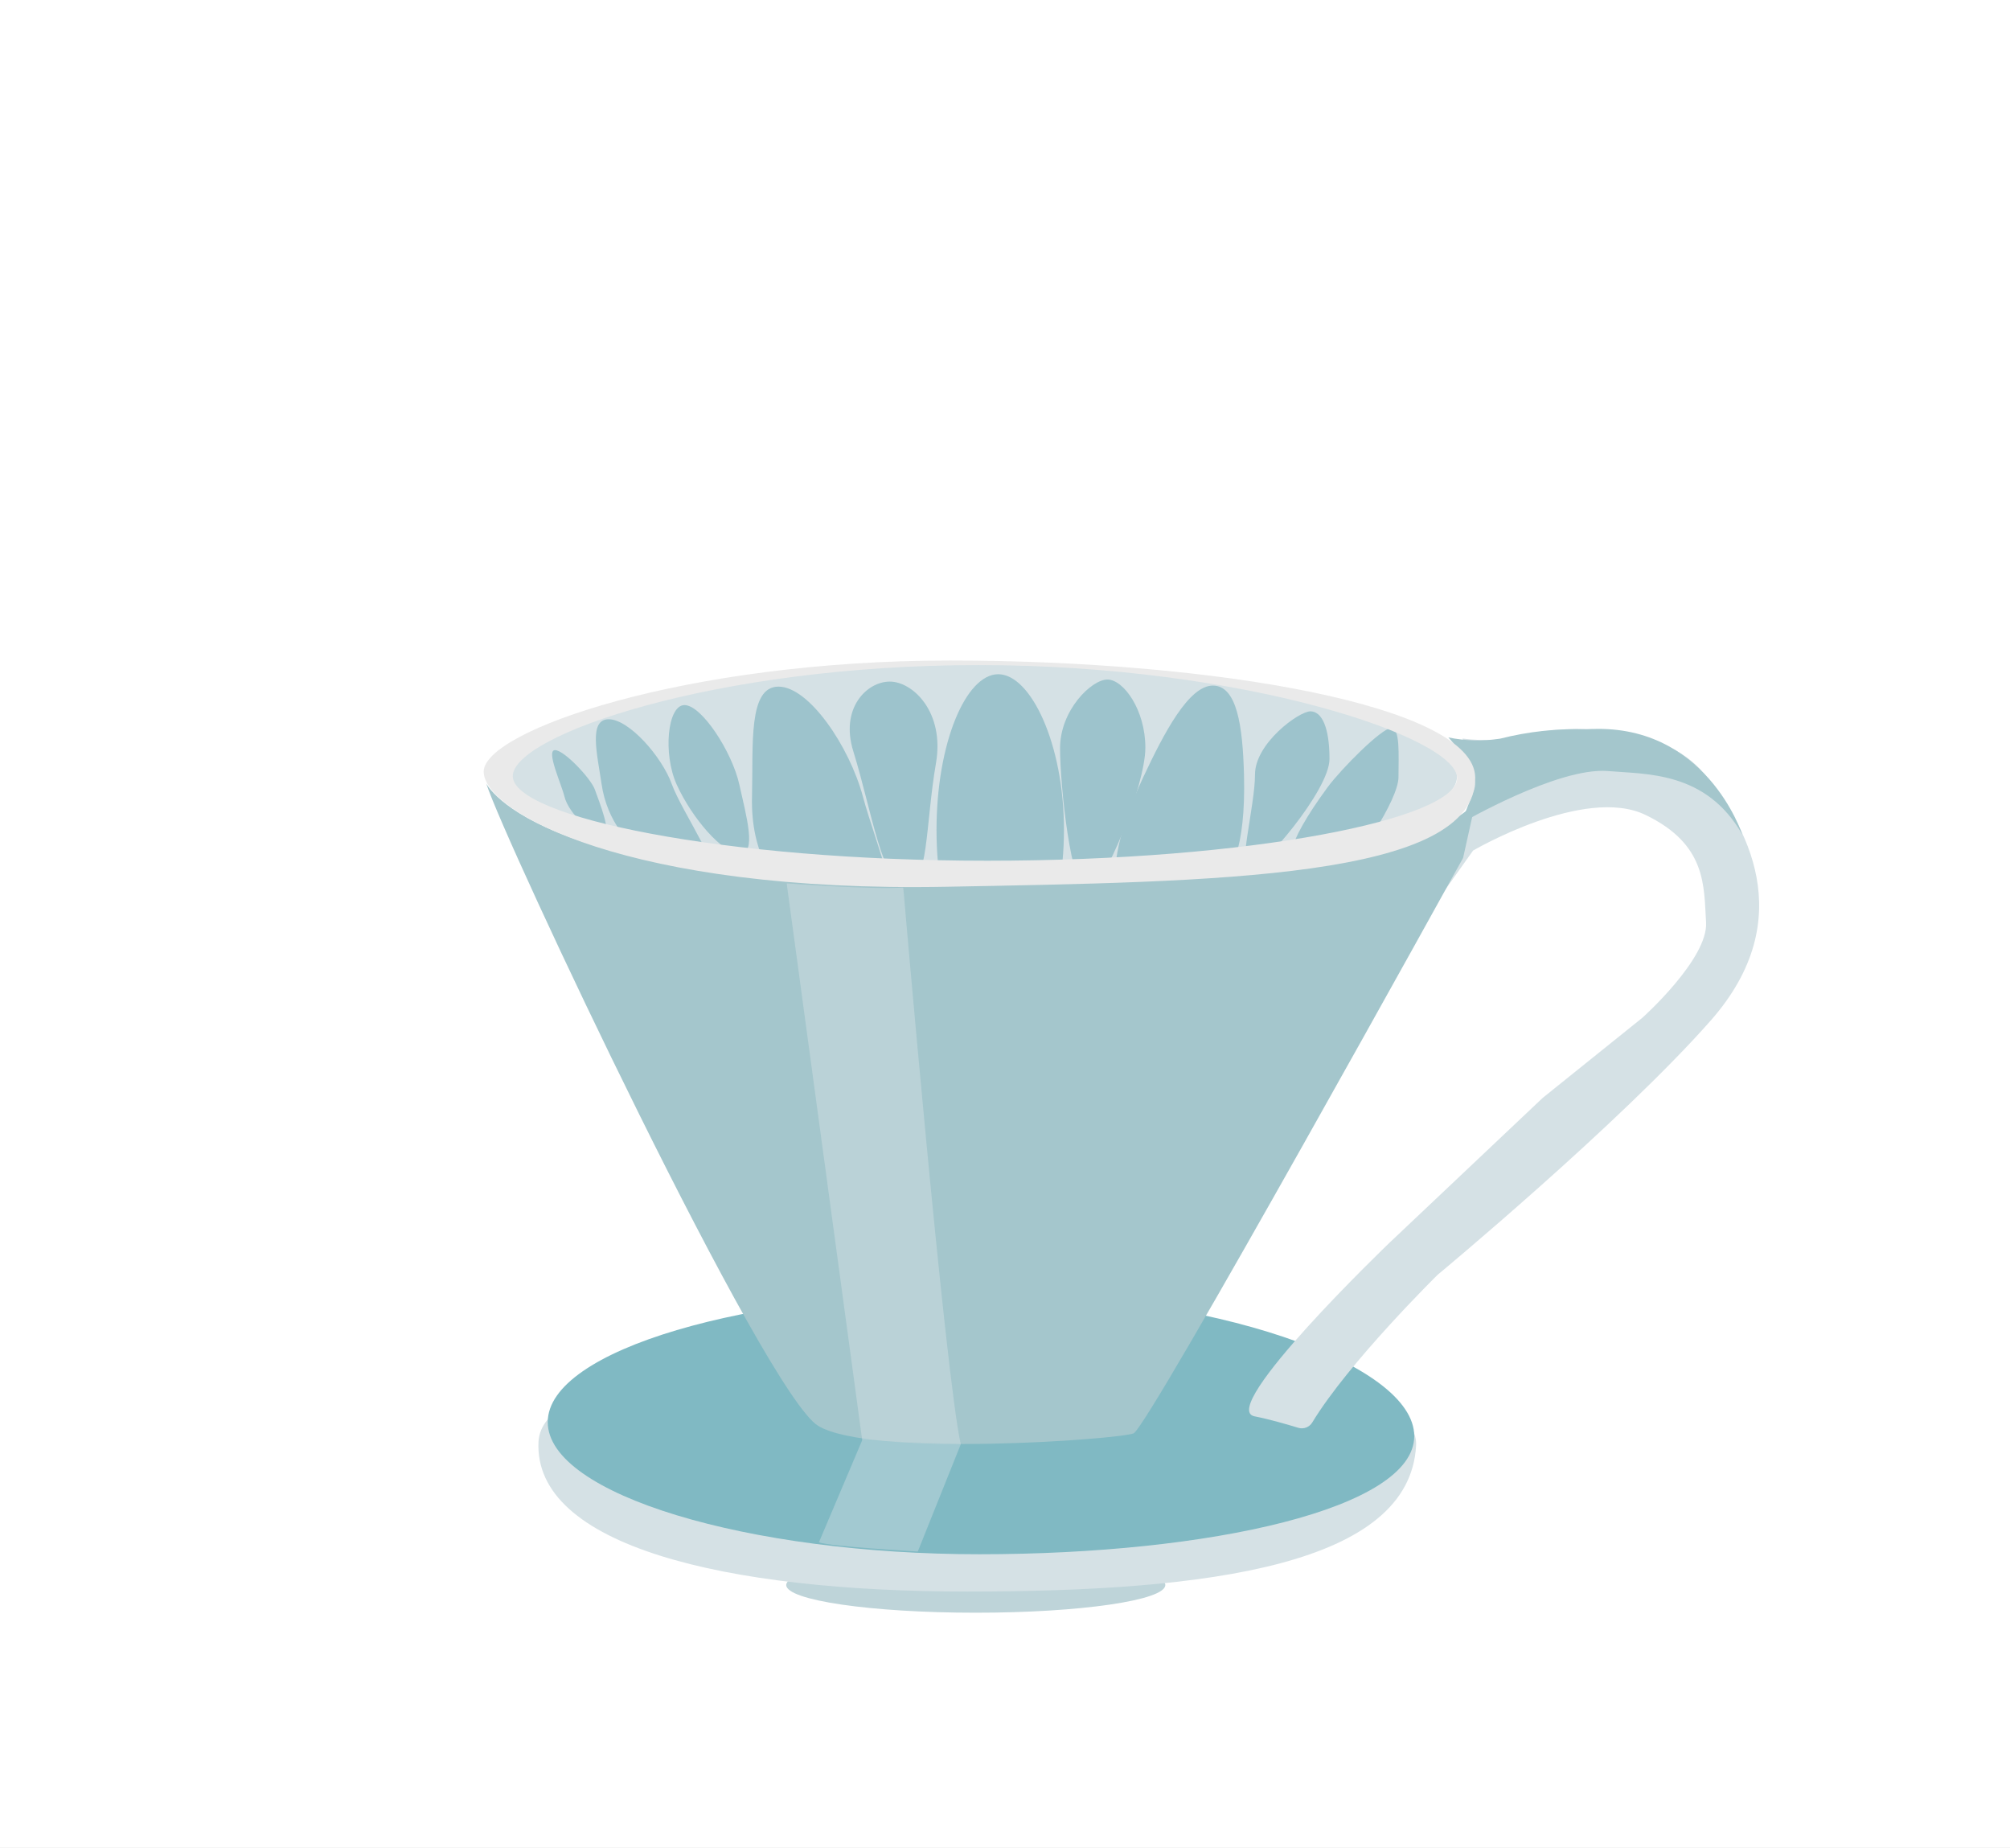
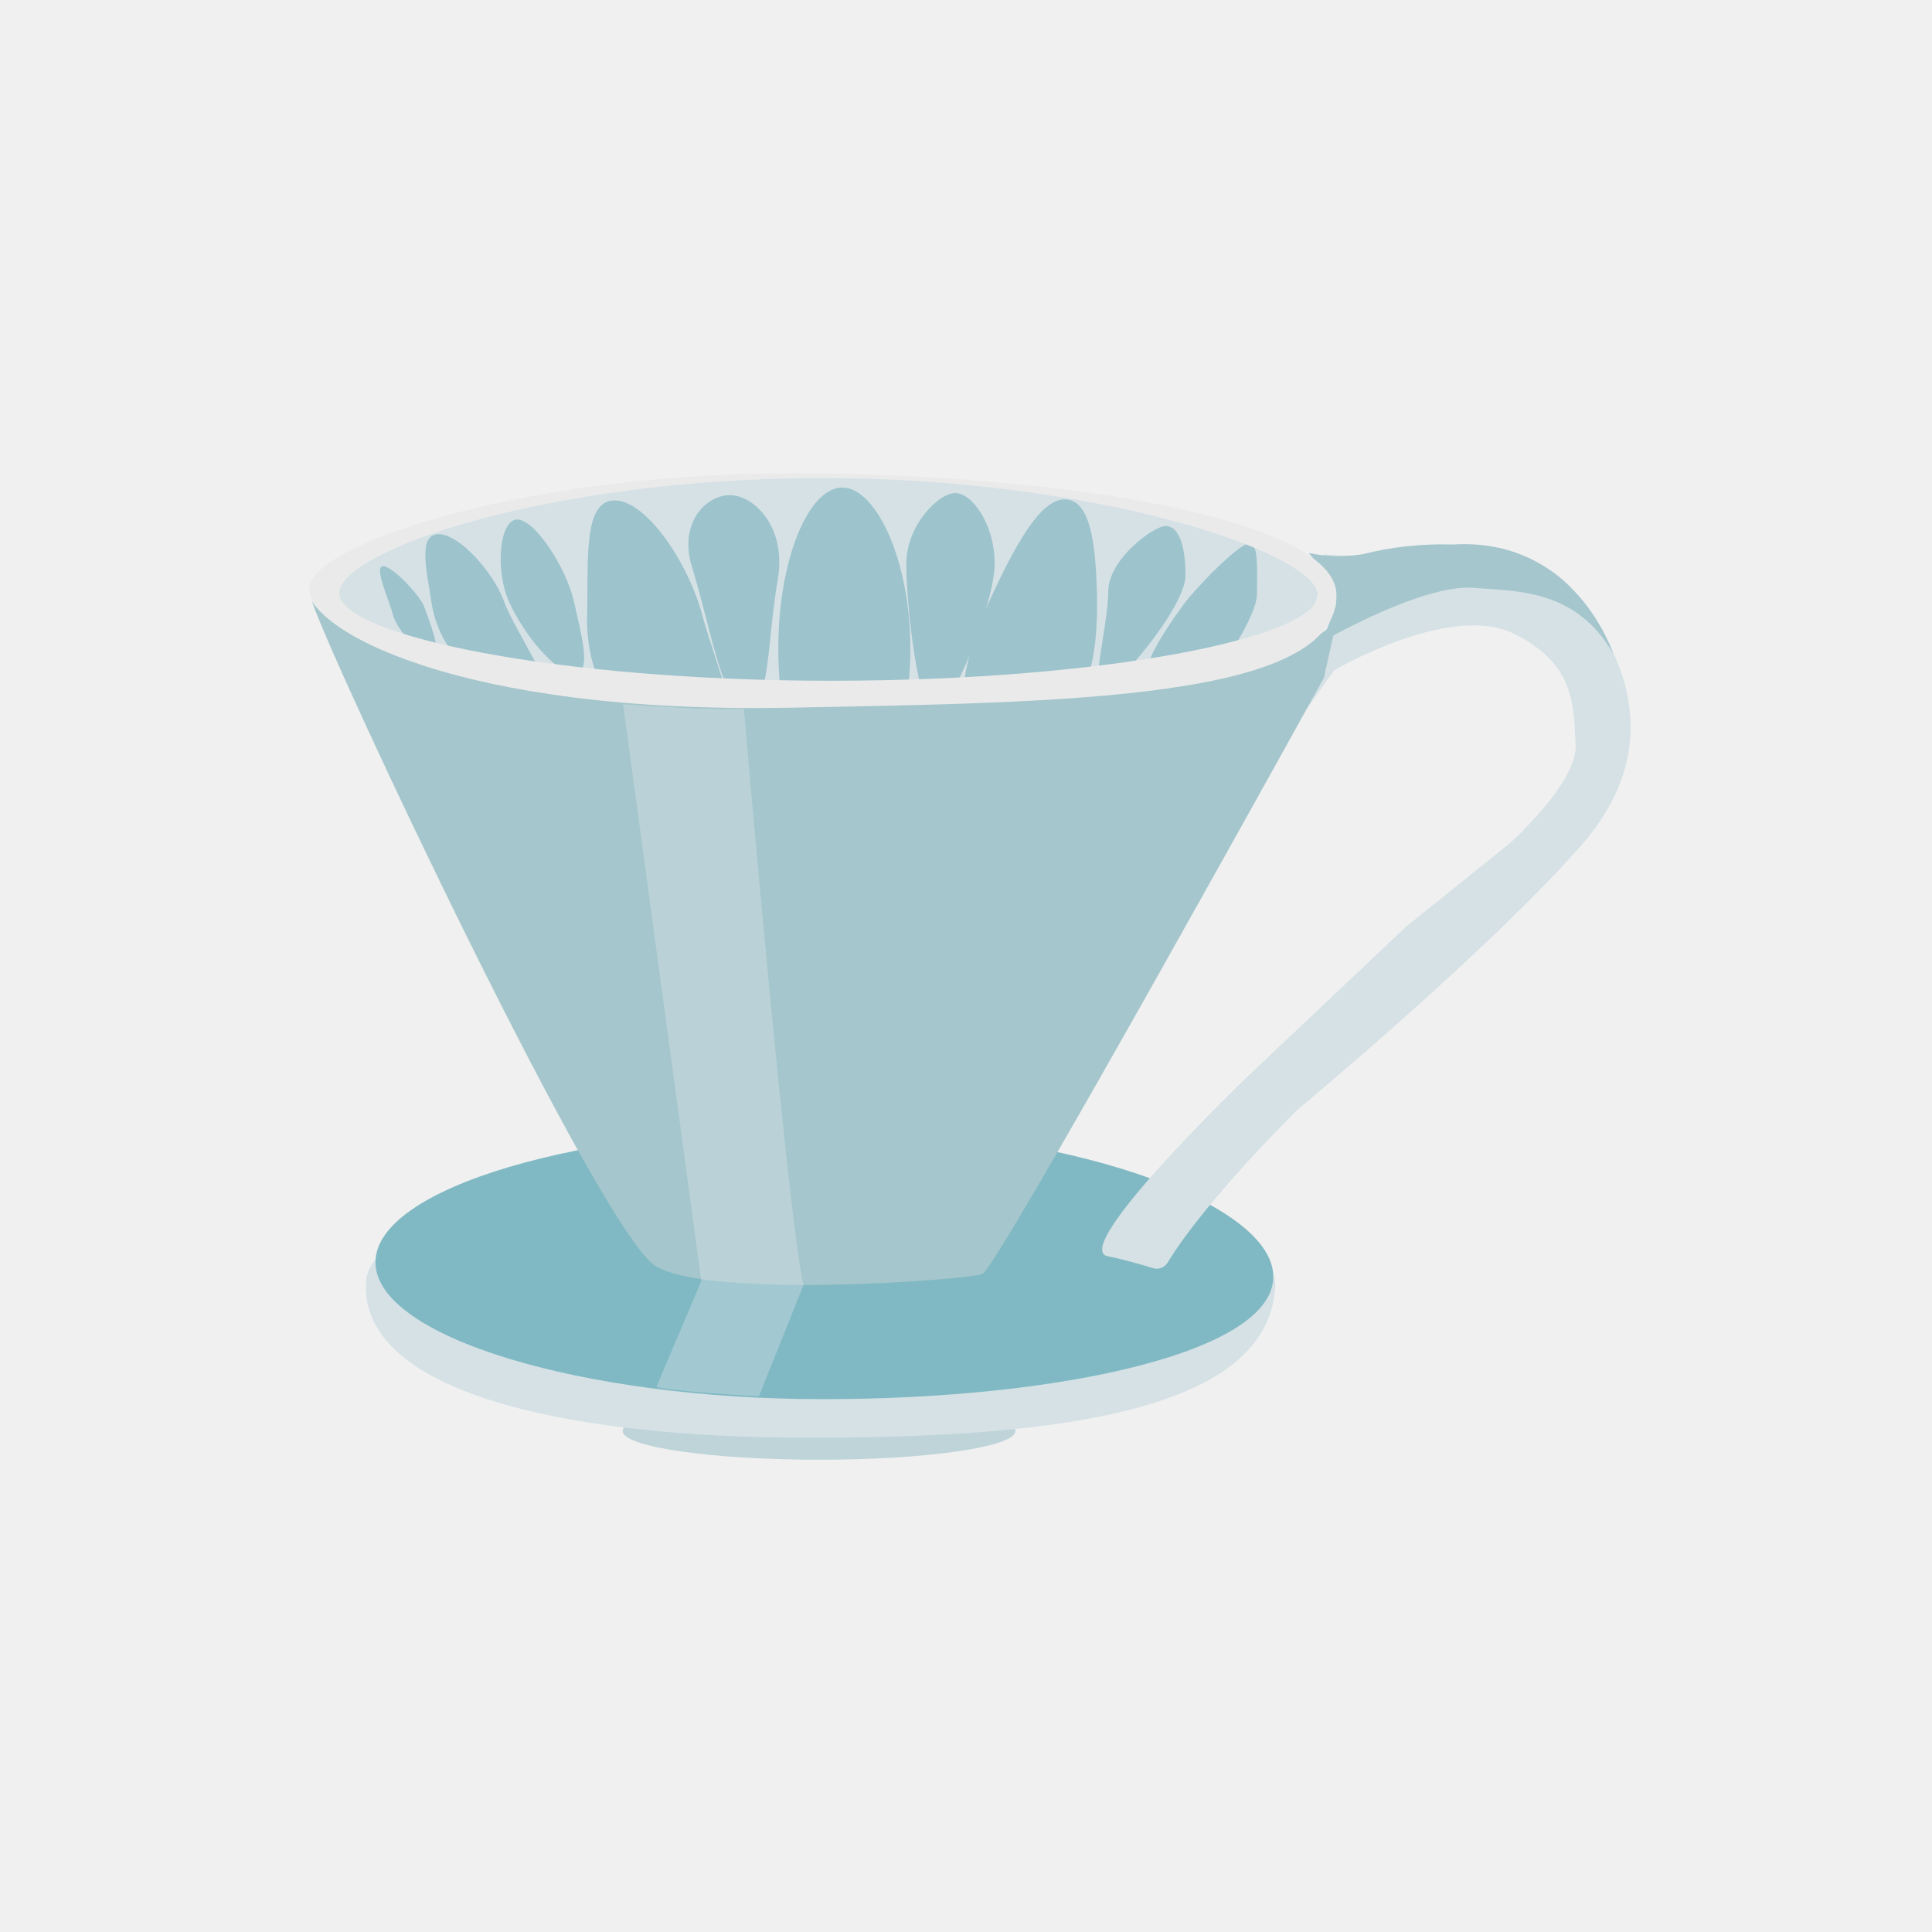
- <svg xmlns="http://www.w3.org/2000/svg" viewBox="0 0 215.59 198.12">
-   <defs>
-     <style>.cls-1{fill:#fff;}.cls-2,.cls-8,.cls-9{fill:#d5e1e5;}.cls-3{fill:#bed4d9;}.cls-4{fill:#80b9c3;}.cls-5{fill:#a4c6cc;}.cls-6{fill:#9dc3cc;}.cls-7{fill:#eaeaea;}.cls-8{opacity:0.45;}.cls-9{opacity:0.4;}</style>
-   </defs>
-   <g id="Ebene_2" data-name="Ebene 2">
-     <g id="Ebene_1-2" data-name="Ebene 1">
-       <g id="Cafec-Flower">
-         <rect class="cls-1" width="215.59" height="198.12" />
-         <path class="cls-2" d="M156.28,83.28c-.05,5.38-21.88,9-47.6,9.49-36.06.64-53.93-5.62-53.93-9.75s21.35-11.81,50.5-11.76C134.93,71.32,156.32,79.15,156.28,83.28Z" />
-         <ellipse class="cls-3" cx="104.66" cy="169.97" rx="20.33" ry="2.97" />
-         <path class="cls-2" d="M151.89,155c-.68,12.8-22.07,15.67-48.13,15.67s-46.57-4.92-46-16.08c.38-7,19.9-9.28,46-9.28S152.26,148,151.89,155Z" />
-         <path class="cls-4" d="M151.69,154c0,7.75-21.82,12.67-46.64,12.67s-46.3-6.42-46.3-14.17,21.48-13.92,46.3-13.92S151.69,146.2,151.69,154Z" />
-         <path class="cls-2" d="M156.87,79.2a17.92,17.92,0,0,0,7.14-.49c4.29-1,14.35-1.13,18.73,4.22s10.47,15.49.73,26.53-29.28,27.25-29.28,27.25-9.55,9.4-13.44,15.83a1.31,1.31,0,0,1-1.5.57c-1.15-.35-3.1-.92-4.69-1.23C130.48,151.07,149,133.3,149,133.3l16.47-15.57,10.7-8.6s7.06-6.32,6.82-10.22.08-8.35-6.49-11.52S158,91.21,158,91.21l-5.59,7.86,5.22-12.94a6.13,6.13,0,0,0,.14-4.2Z" />
-         <path class="cls-5" d="M156.72,88.27s10.33-6,15.7-5.59c4.16.36,10.56,0,14.45,6.8,0,0-3.94-12.16-16.72-11.27a33.06,33.06,0,0,0-9.25,1,15.56,15.56,0,0,1-5.55-.13s3.49,3.72,2.76,5.62S156.72,88.27,156.72,88.27Z" />
-         <path class="cls-6" d="M114.12,89c0,9.27-3.57,16.85-7.05,16.85S100.45,98.3,100.45,89s3.14-16.7,6.62-16.7S114.12,79.77,114.12,89Z" />
-         <path class="cls-6" d="M100.39,81.85C99.24,88.47,99.63,95,97.15,95s-3.66-8.11-5.62-14.42c-1.45-4.63,1.44-7.49,3.91-7.49S101.34,76.37,100.39,81.85Z" />
-         <path class="cls-6" d="M92.55,85.41c1.43,5.32,5.38,14.43,2.09,14.43S80.35,98,80.66,85.41c.14-5.51-.44-11.78,2.84-11.78S91.11,80.06,92.55,85.41Z" />
-         <path class="cls-6" d="M79.3,84.13c.74,3.35,1.91,7.42.06,7.42s-5.14-3.81-6.78-7.42c-1.48-3.27-1-8.52.84-8.52S78.52,80.62,79.3,84.13Z" />
-         <path class="cls-6" d="M72.05,84.07c1.06,3,6.29,10.48,4.11,10.48s-10.46-2.4-11.64-10.5c-.46-3.16-1.42-6.92.77-6.92S71,81.16,72.05,84.07Z" />
-         <path class="cls-6" d="M63.8,84.66c.44,1.24,1.93,4.91.88,4.91S61,87.32,60.53,85.38c-.3-1.27-2-4.94-1-4.94S63.4,83.52,63.8,84.66Z" />
-         <path class="cls-6" d="M122.85,80.18c0,4.07-4.52,15.33-6.24,15.33s-2.91-11.2-2.91-15.27,3.36-7.37,5.08-7.37S122.85,76.11,122.85,80.18Z" />
-         <path class="cls-6" d="M133.43,83.09c.41,16-6.53,12.39-8.8,13.61-4.83,2.59-7.36-1.89-2-13.37,2.24-4.77,4.88-9.81,7.46-9.81S133.29,77.82,133.43,83.09Z" />
-         <path class="cls-6" d="M142.6,81.39c0,3.4-7.44,12-8.67,12s.68-7,.68-10.34,4.71-6.77,5.94-6.77S142.6,78,142.6,81.39Z" />
-         <path class="cls-6" d="M150,83.33c0,2.5-4.78,9.55-5.78,9.55s-11.37,4.56-1.83-8.45c1.48-2,5.81-6.35,6.81-6.35S150,80.84,150,83.33Z" />
-         <path class="cls-5" d="M52.15,84s5.63,12,55.93,10.6,50.31-9.18,50.31-9.18L156.93,92s-33.75,61.07-35.35,61.71-28.13,2.59-33.81-.8S54.09,90.14,52.15,84Z" />
-         <path class="cls-7" d="M101.88,70.83c-28.41,0-50,7.55-50,11.91s15.48,13,49.71,12.35c28.4-.54,56.81-.81,56.64-11.73C158.11,75.67,130.29,70.83,101.88,70.83Zm4,21.47C77.5,92.3,55,87.59,55,83.23s21.6-11.91,50-11.91,51.29,7.76,51.29,12.12S134.32,92.3,105.91,92.3Z" />
-         <path class="cls-8" d="M84.38,94.73s9.33.7,12.5.44c0,0,4.49,52.22,6.17,59.71l-10.57-.44Z" />
-         <path class="cls-9" d="M92.48,154.44l10.57.44-4.61,11.5s-9.71-.56-10.6-1Z" />
-       </g>
-     </g>
-   </g>
+ <svg xmlns="http://www.w3.org/2000/svg" width="200" height="200" viewBox="0 0 200 200" fill="none">
+   <path d="M136.4 61.45C136.35 66.83 114.52 70.45 88.8 70.94C52.74 71.58 34.87 65.32 34.87 61.19C34.87 57.06 56.22 49.38 85.37 49.43C115.05 49.49 136.44 57.32 136.4 61.45Z" fill="#D5E1E5" />
+   <path d="M84.78 151.11C96.008 151.11 105.11 149.78 105.11 148.14C105.11 146.5 96.008 145.17 84.78 145.17C73.552 145.17 64.45 146.5 64.45 148.14C64.45 149.78 73.552 151.11 84.78 151.11Z" fill="#BED4D9" />
+   <path d="M132.01 133.17C131.33 145.97 109.94 148.84 83.88 148.84C57.82 148.84 37.31 143.92 37.88 132.76C38.26 125.76 57.78 123.48 83.88 123.48C109.98 123.48 132.38 126.17 132.01 133.17Z" fill="#D5E1E5" />
+   <path d="M131.81 132.17C131.81 139.92 109.99 144.84 85.17 144.84C60.35 144.84 38.87 138.42 38.87 130.67C38.87 122.92 60.35 116.75 85.17 116.75C109.99 116.75 131.81 124.37 131.81 132.17Z" fill="#80B9C3" />
+   <path d="M136.99 57.37C139.379 57.688 141.807 57.522 144.13 56.88C148.42 55.88 158.48 55.75 162.86 61.1C167.24 66.45 173.33 76.59 163.59 87.63C153.85 98.67 134.31 114.88 134.31 114.88C134.31 114.88 124.76 124.28 120.87 130.71C120.718 130.958 120.489 131.148 120.217 131.252C119.946 131.355 119.648 131.365 119.37 131.28C118.22 130.93 116.27 130.36 114.68 130.05C110.6 129.24 129.12 111.47 129.12 111.47L145.59 95.9L156.29 87.3C156.29 87.3 163.35 80.98 163.11 77.08C162.87 73.18 163.19 68.73 156.62 65.56C150.05 62.39 138.12 69.38 138.12 69.38L132.53 77.24L137.75 64.3C138.29 62.96 138.34 61.473 137.89 60.1L136.99 57.37Z" fill="#D5E1E5" />
+   <path d="M136.84 66.44C136.84 66.44 147.17 60.44 152.54 60.85C156.7 61.21 163.1 60.85 166.99 67.65C166.99 67.65 163.05 55.49 150.27 56.38C147.155 56.276 144.041 56.612 141.02 57.38C139.177 57.67 137.297 57.626 135.47 57.25C135.47 57.25 138.96 60.97 138.23 62.87C137.5 64.77 136.84 66.44 136.84 66.44Z" fill="#A4C6CC" />
+   <path d="M94.24 67.17C94.24 76.44 90.67 84.02 87.19 84.02C83.71 84.02 80.57 76.47 80.57 67.17C80.57 57.87 83.71 50.47 87.19 50.47C90.67 50.47 94.24 57.94 94.24 67.17Z" fill="#9DC3CC" />
+   <path d="M80.51 60.02C79.36 66.64 79.75 73.17 77.27 73.17C74.79 73.17 73.61 65.06 71.65 58.75C70.2 54.12 73.09 51.26 75.56 51.26C78.03 51.26 81.46 54.54 80.51 60.02Z" fill="#9DC3CC" />
+   <path d="M72.67 63.58C74.1 68.9 78.05 78.01 74.76 78.01C71.47 78.01 60.47 76.17 60.78 63.58C60.92 58.07 60.34 51.8 63.62 51.8C66.9 51.8 71.23 58.23 72.67 63.58Z" fill="#9DC3CC" />
+   <path d="M59.42 62.3C60.16 65.65 61.33 69.72 59.48 69.72C57.63 69.72 54.34 65.91 52.7 62.3C51.22 59.03 51.7 53.78 53.54 53.78C55.38 53.78 58.64 58.79 59.42 62.3Z" fill="#9DC3CC" />
+   <path d="M52.17 62.24C53.23 65.24 58.46 72.72 56.28 72.72C54.1 72.72 45.82 70.32 44.64 62.22C44.18 59.06 43.22 55.3 45.41 55.3C47.6 55.3 51.12 59.33 52.17 62.24Z" fill="#9DC3CC" />
+   <path d="M43.92 62.83C44.36 64.07 45.85 67.74 44.8 67.74C43.75 67.74 41.12 65.49 40.65 63.55C40.35 62.28 38.65 58.61 39.65 58.61C40.65 58.61 43.52 61.69 43.92 62.83Z" fill="#9DC3CC" />
+   <path d="M102.97 58.35C102.97 62.42 98.45 73.68 96.73 73.68C95.01 73.68 93.82 62.48 93.82 58.41C93.82 54.34 97.18 51.04 98.9 51.04C100.62 51.04 102.97 54.28 102.97 58.35Z" fill="#9DC3CC" />
+   <path d="M113.55 61.26C113.96 77.26 107.02 73.65 104.75 74.87C99.92 77.46 97.39 72.98 102.75 61.5C104.99 56.73 107.63 51.69 110.21 51.69C112.79 51.69 113.41 55.99 113.55 61.26Z" fill="#9DC3CC" />
+   <path d="M122.72 59.56C122.72 62.96 115.28 71.56 114.05 71.56C112.82 71.56 114.73 64.56 114.73 61.22C114.73 57.88 119.44 54.45 120.67 54.45C121.9 54.45 122.72 56.17 122.72 59.56Z" fill="#9DC3CC" />
+   <path d="M130.12 61.5C130.12 64 125.34 71.05 124.34 71.05C123.34 71.05 112.97 75.61 122.51 62.6C123.99 60.6 128.32 56.25 129.32 56.25C130.32 56.25 130.12 59.01 130.12 61.5Z" fill="#9DC3CC" />
+   <path d="M32.27 62.17C32.27 62.17 37.9 74.17 88.2 72.77C138.5 71.37 138.51 63.59 138.51 63.59L137.05 70.17C137.05 70.17 103.3 131.24 101.7 131.88C100.1 132.52 73.57 134.47 67.89 131.08C62.21 127.69 34.21 68.31 32.27 62.17Z" fill="#A4C6CC" />
+   <path d="M82 49C53.59 49 32 56.55 32 60.91C32 65.27 47.48 73.91 81.71 73.26C110.11 72.72 138.52 72.45 138.35 61.53C138.23 53.84 110.41 49 82 49ZM86 70.47C57.62 70.47 35.12 65.76 35.12 61.4C35.12 57.04 56.72 49.49 85.12 49.49C113.52 49.49 136.41 57.25 136.41 61.61C136.41 65.97 114.44 70.47 86.03 70.47H86Z" fill="#EAEAEA" />
+   <path opacity="0.45" d="M64.5 72.9C64.5 72.9 73.83 73.6 77 73.34C77 73.34 81.49 125.56 83.17 133.05L72.6 132.61L64.5 72.9Z" fill="#D5E1E5" />
+   <path opacity="0.4" d="M72.6 132.61L83.17 133.05L78.56 144.55C78.56 144.55 68.85 143.99 67.96 143.55L72.6 132.61Z" fill="#D5E1E5" />
</svg>
